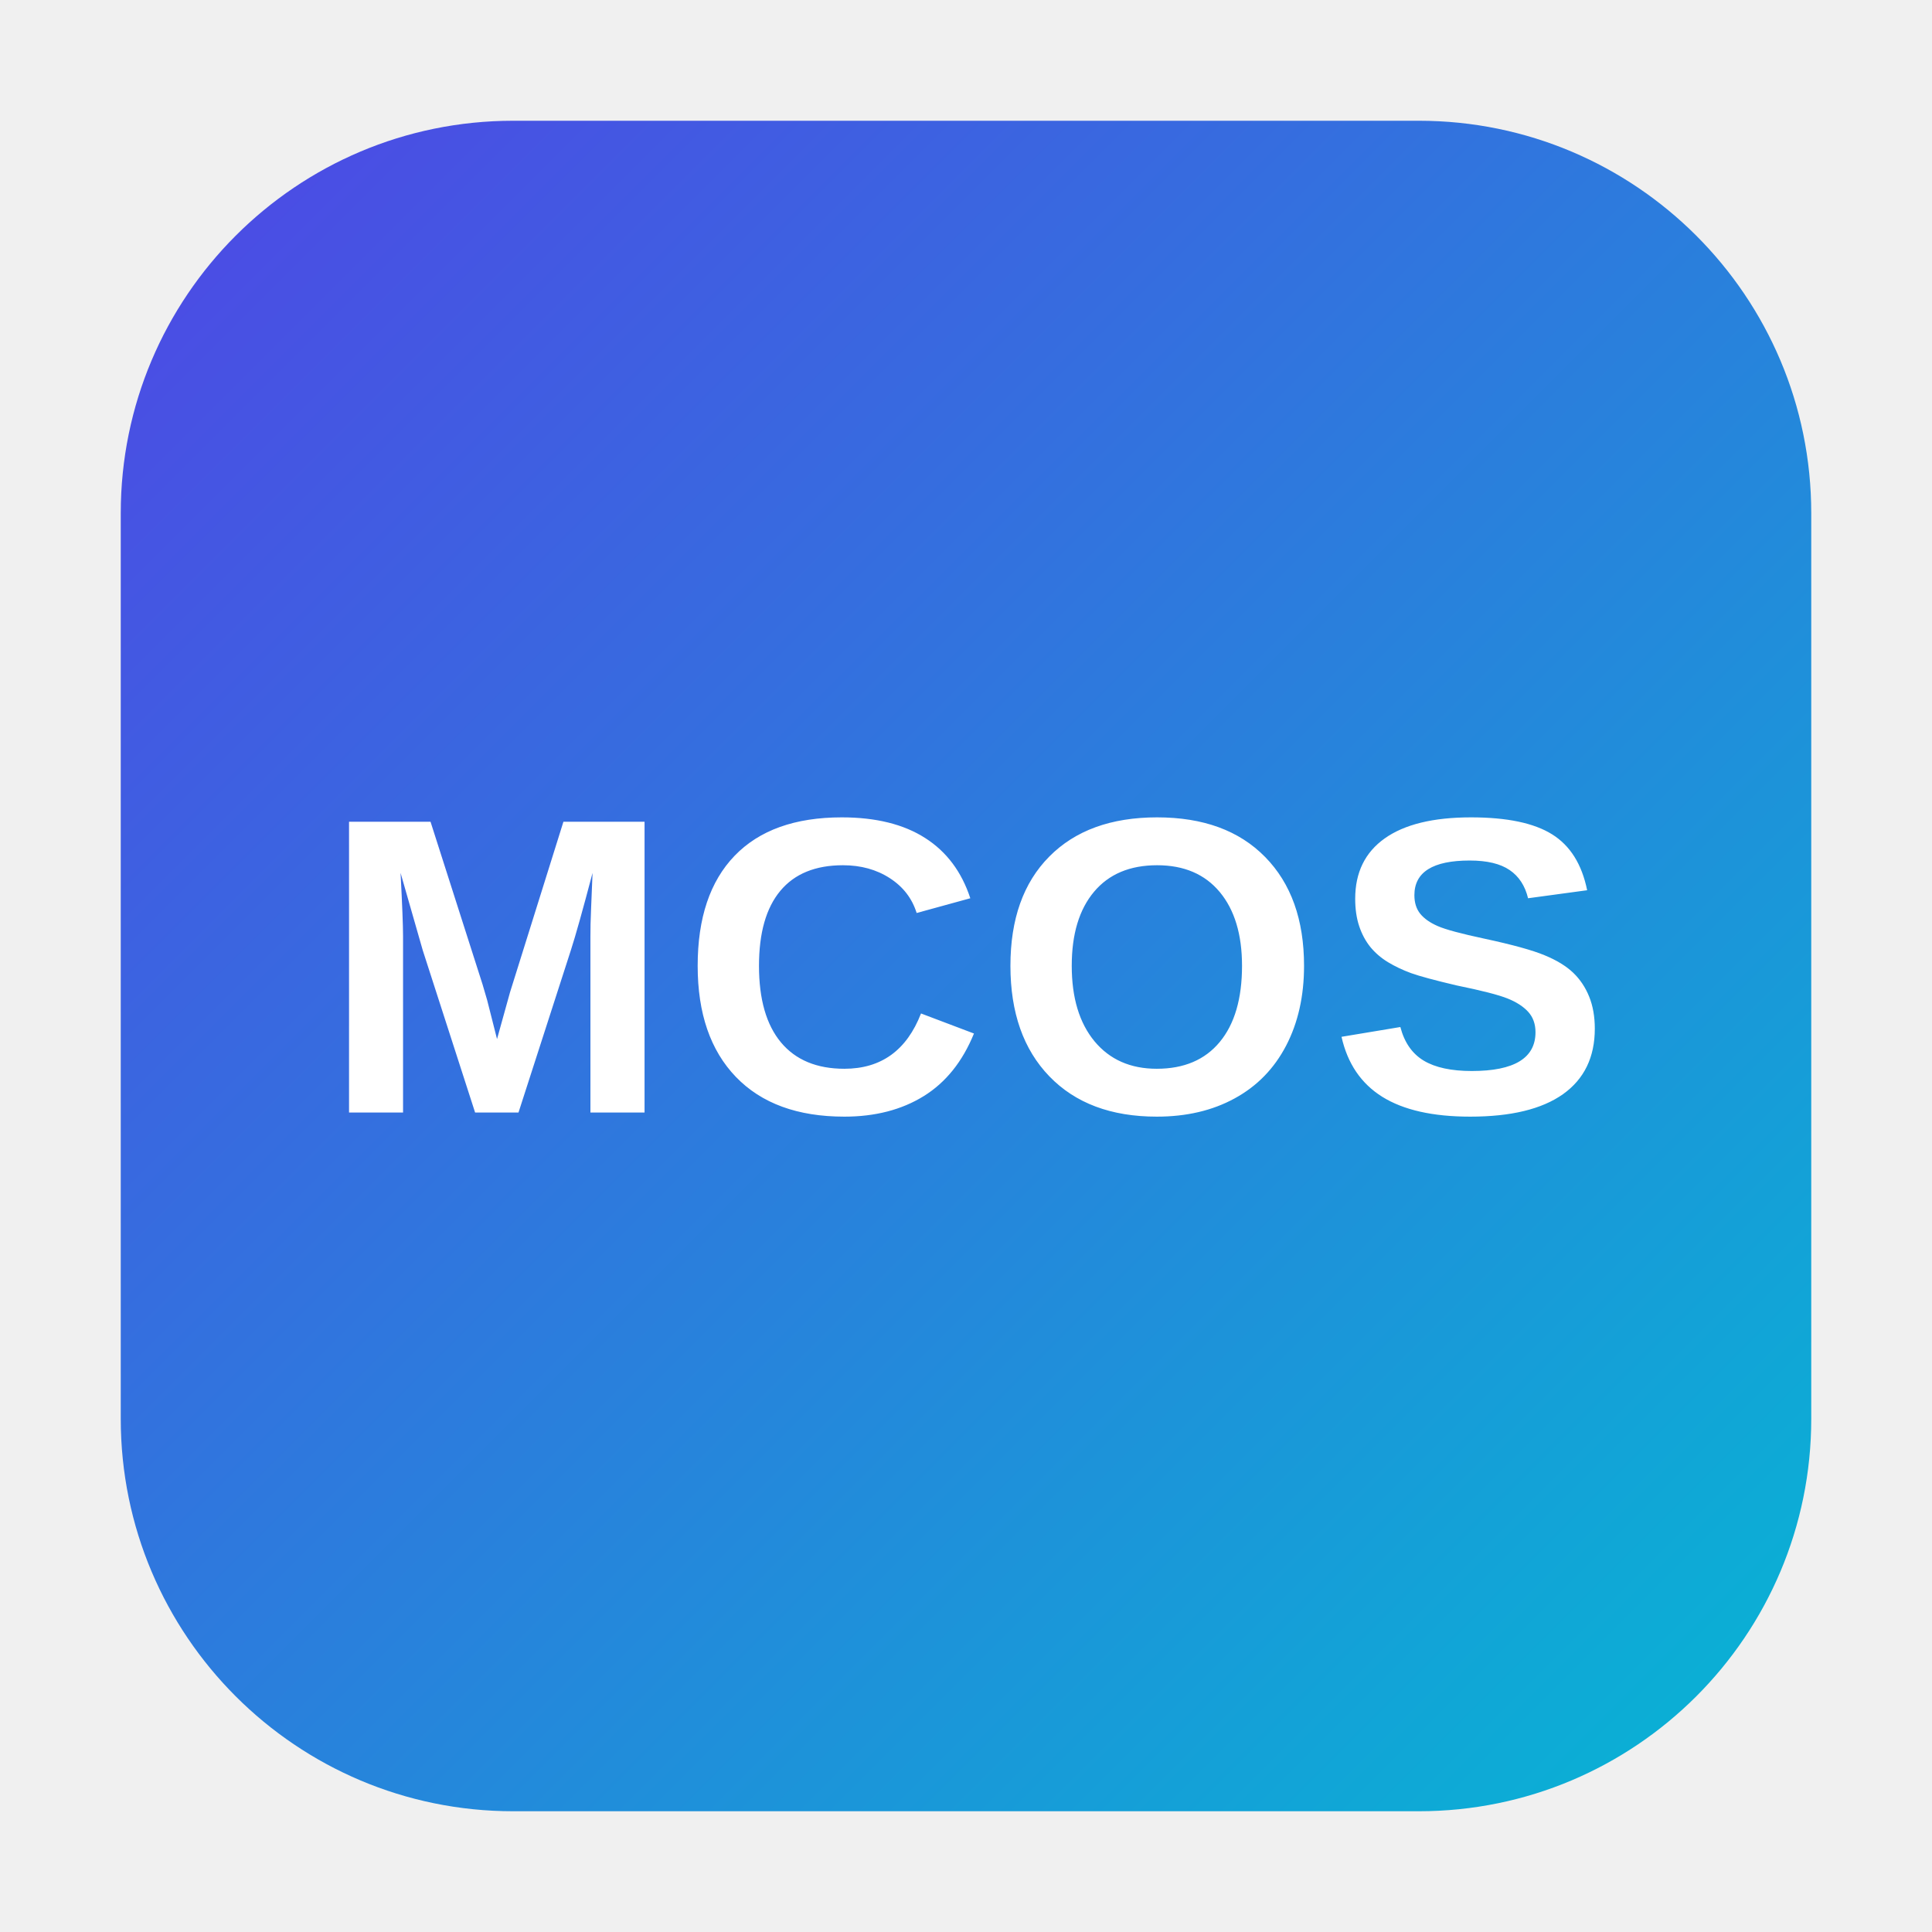
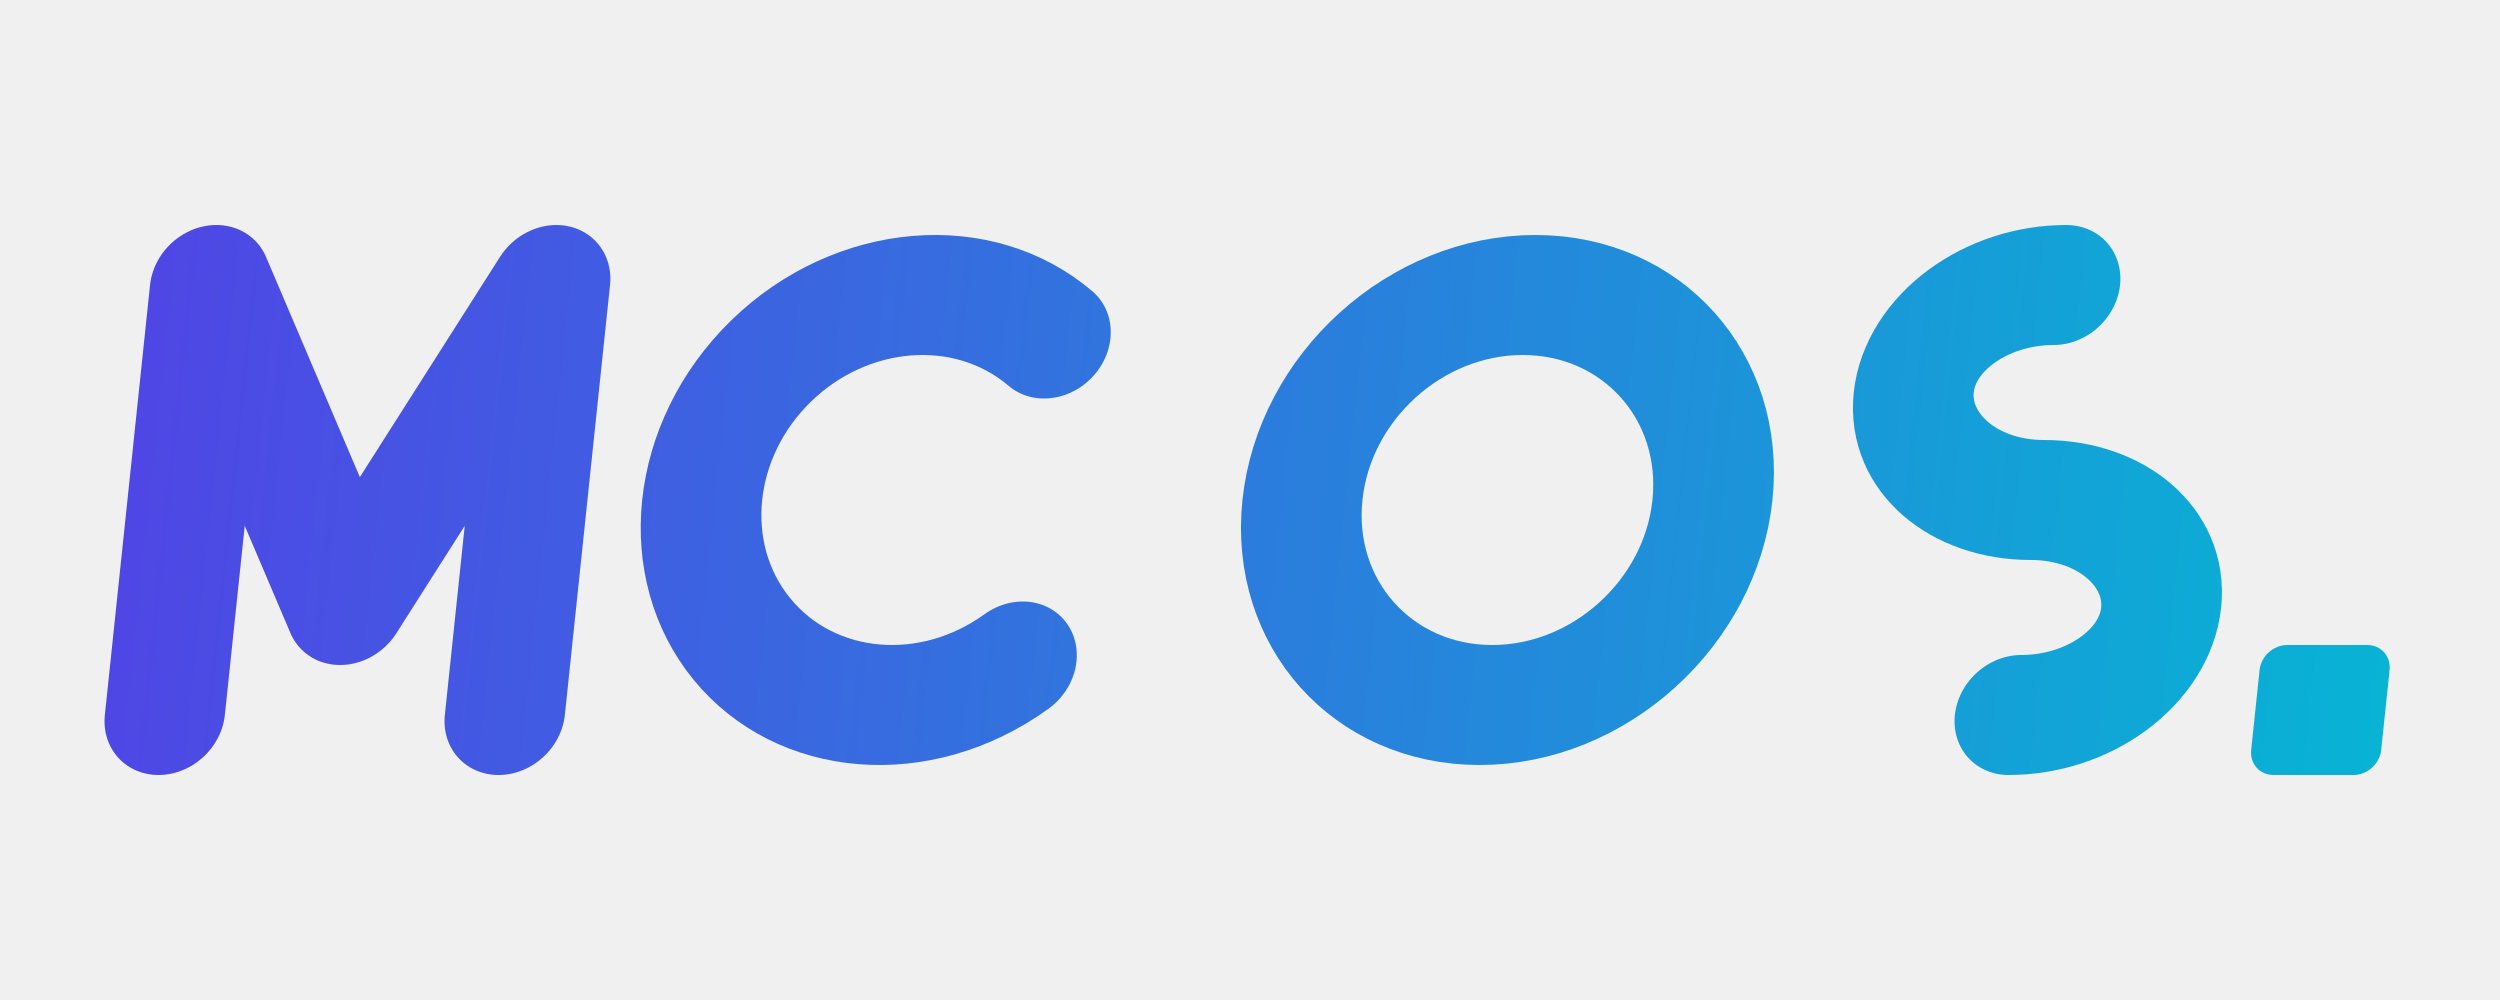
- <svg xmlns="http://www.w3.org/2000/svg" width="256" height="256" viewBox="0 0 256 256" role="img" aria-label="MCOS logo — wordmark">
+ <svg xmlns="http://www.w3.org/2000/svg" width="500" height="200" viewBox="0 0 500 200" role="img" aria-label="MCOS — hand-drawn geometric wordmark with command cursor">
  <defs>
-     <linearGradient id="mcosGradient" x1="0%" y1="0%" x2="100%" y2="100%">
+     <linearGradient id="mcosGradient" gradientUnits="userSpaceOnUse" x1="20" y1="0" x2="490" y2="0">
      <stop offset="0%" stop-color="#4F46E5" />
      <stop offset="100%" stop-color="#06B6D4" />
    </linearGradient>
  </defs>
-   <rect x="16" y="16" width="224" height="224" rx="52" fill="url(#mcosGradient)" />
-   <text x="128" y="128" text-anchor="middle" dominant-baseline="central" font-family="'Segoe UI', -apple-system, 'Helvetica Neue', Arial, sans-serif" font-size="56" font-weight="800" letter-spacing="1" fill="#FFFFFF">MCOS</text>
+   <g fill="none" stroke="url(#mcosGradient)" stroke-width="24" stroke-linecap="round" stroke-linejoin="round" transform="skewX(-6) translate(14 0)">
+     <path d="M 34 143 L 34 57 L 68 121 L 102 57 L 102 143" />
+     <path d="M 203.2 67.7 A 41 41 0 1 0 203.2 132.3" />
+     <circle cx="298" cy="100" r="41" />
+     <path d="M 404 57 A 27 21.5 0 0 0 404 100 A 27 21.5 0 0 1 404 143" />
+   </g>
+   <rect x="452" y="129" width="26" height="26" rx="5" fill="url(#mcosGradient)" transform="skewX(-6) translate(14 0)" />
</svg>
